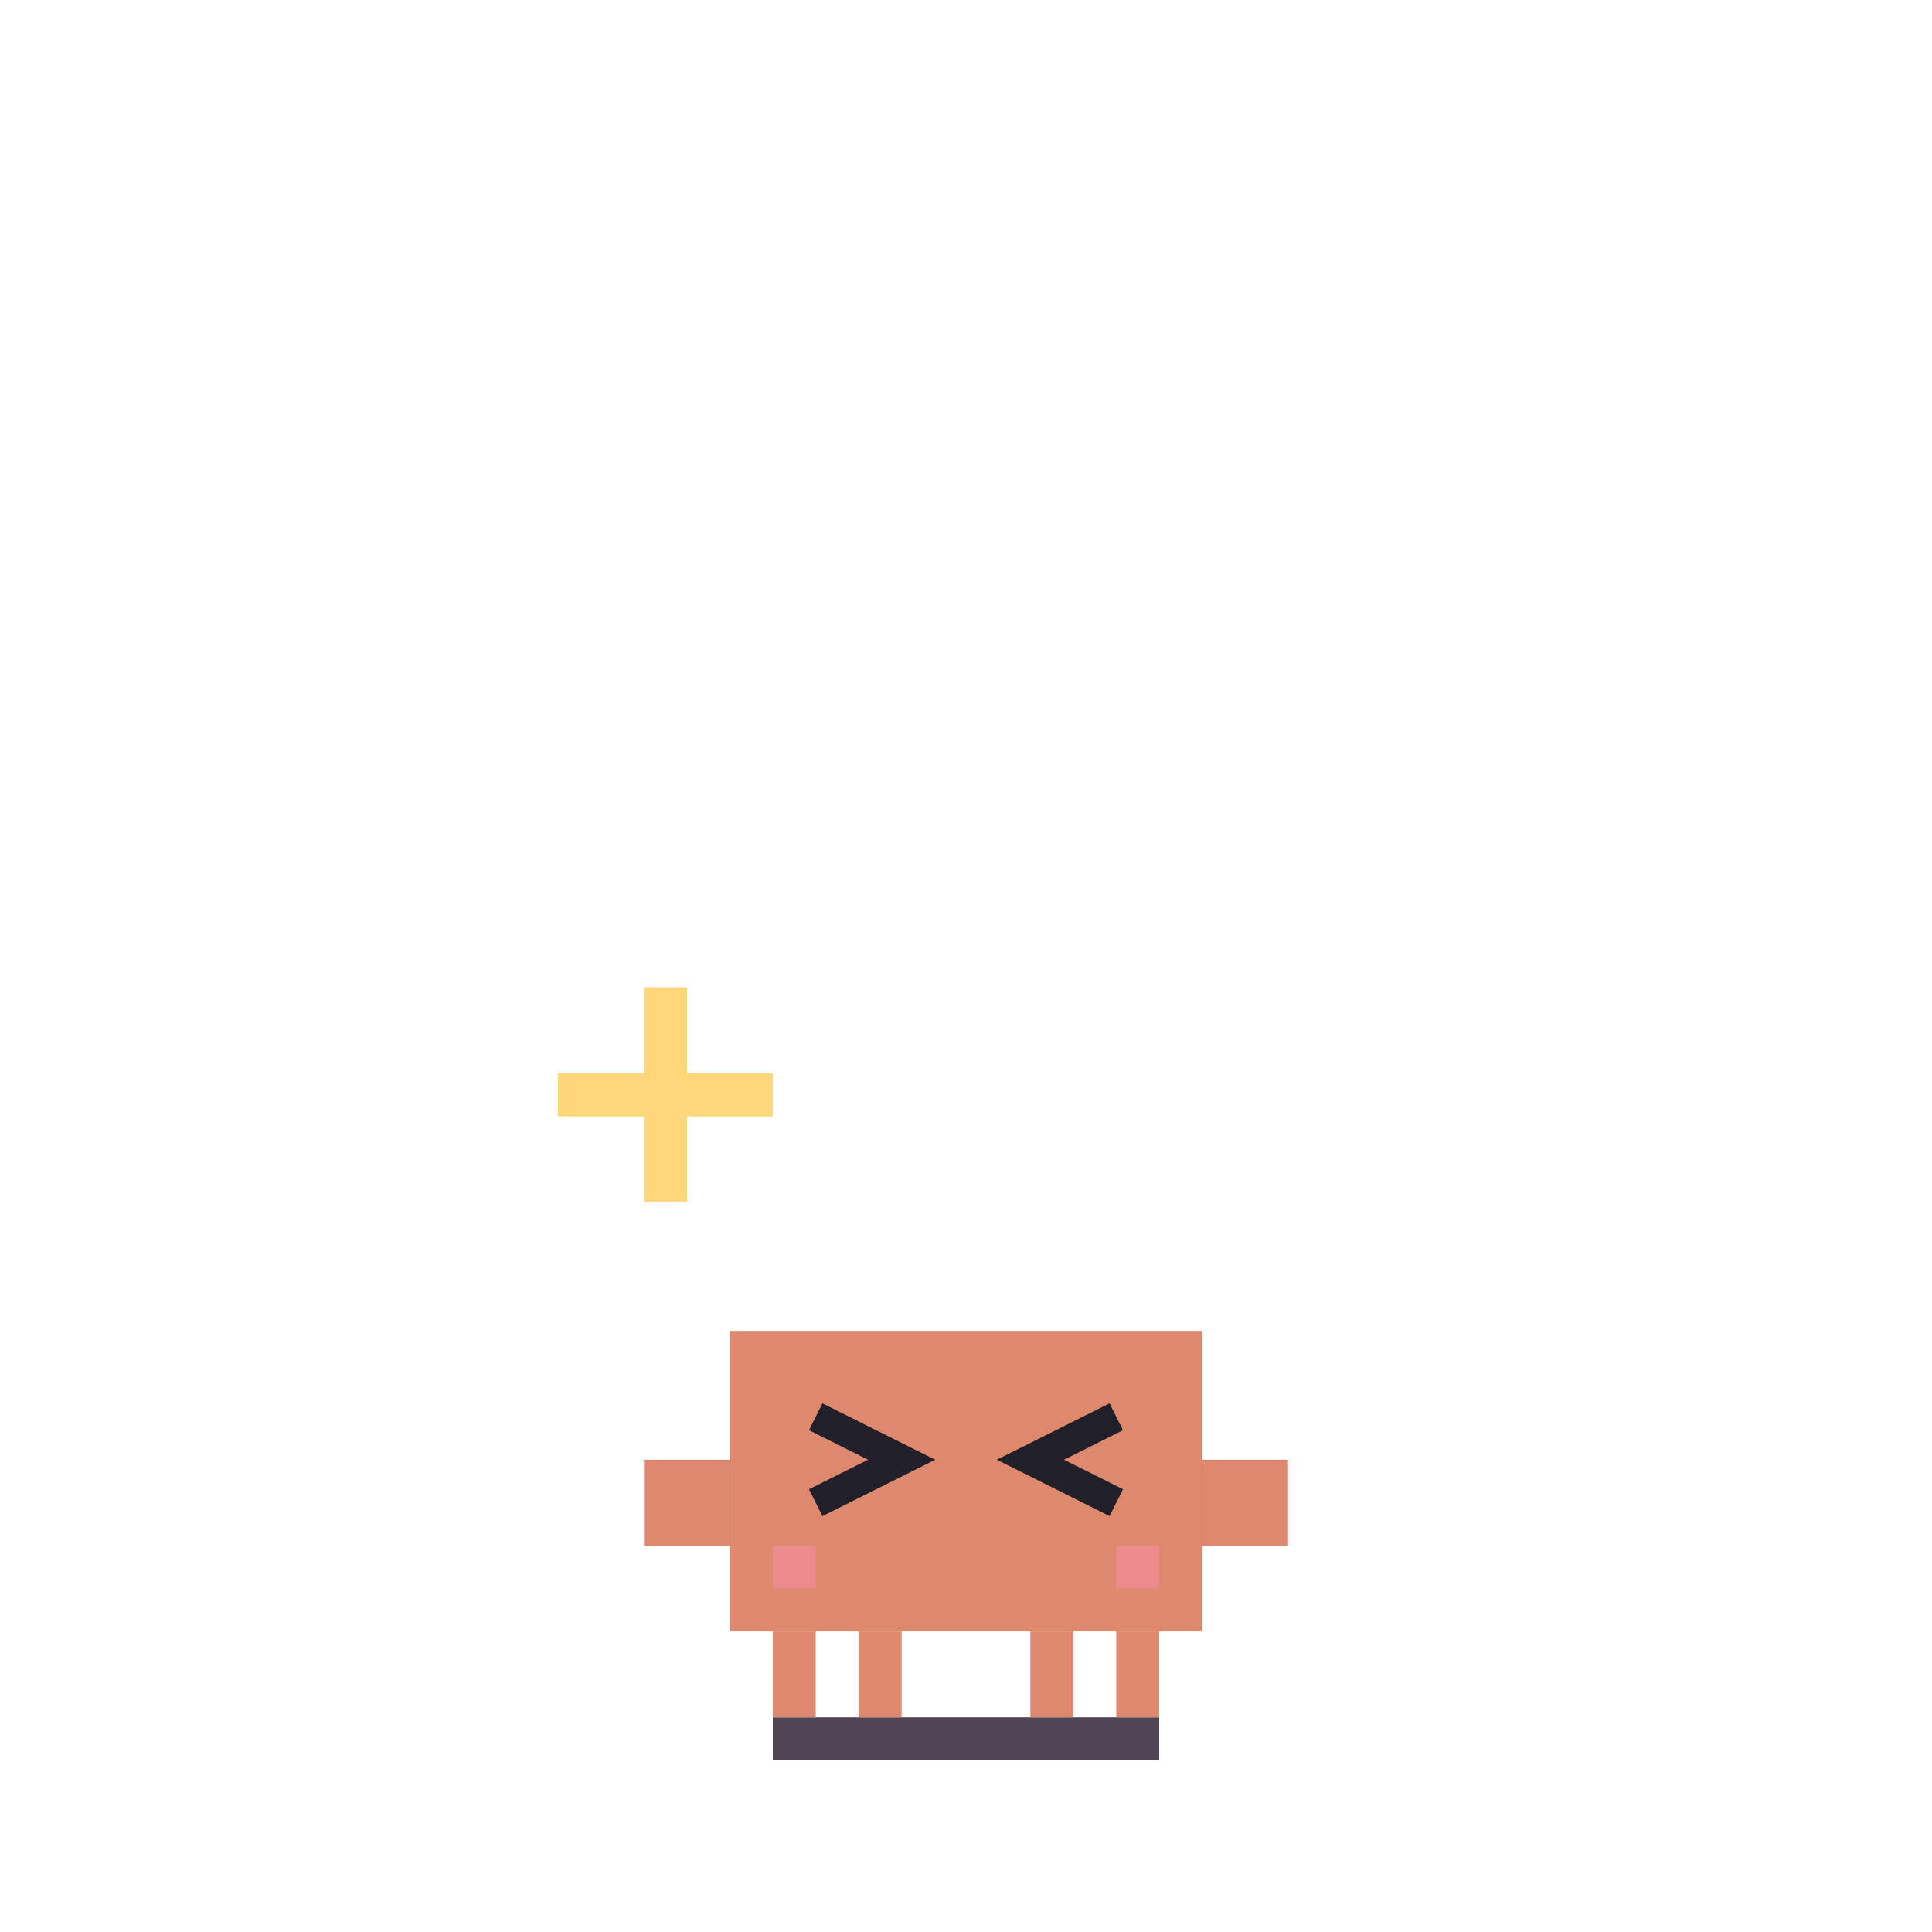
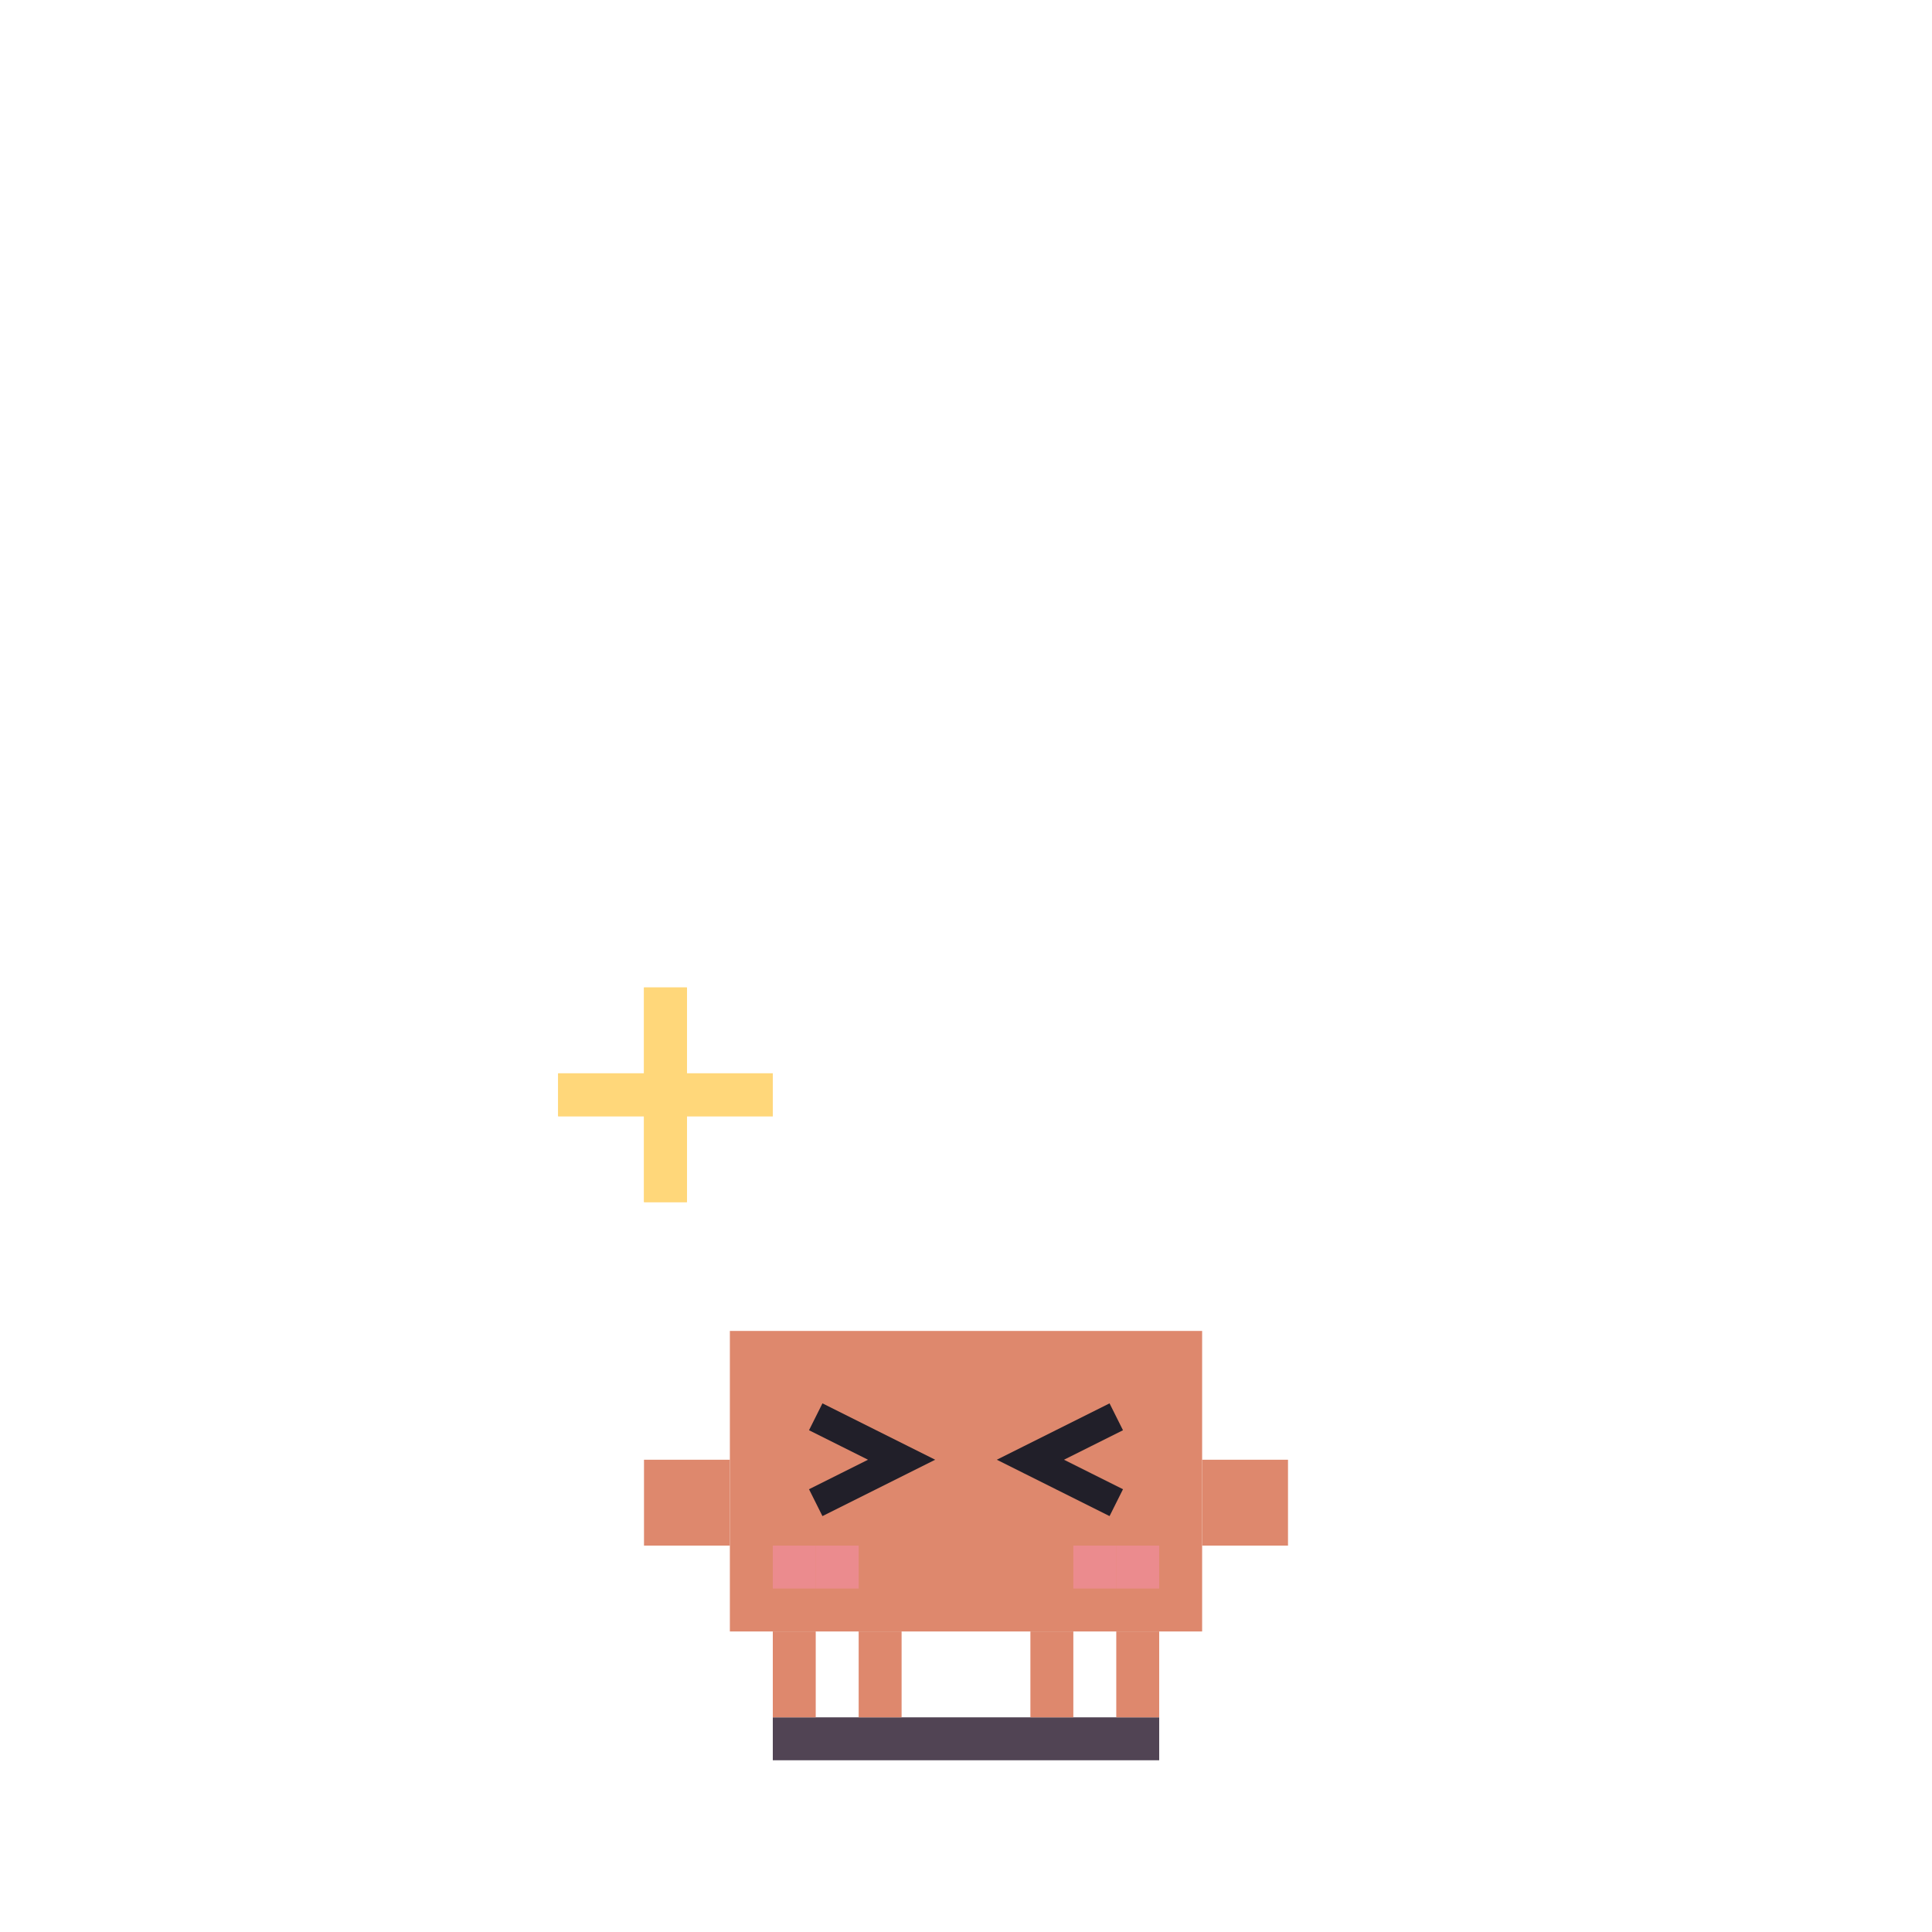
<svg xmlns="http://www.w3.org/2000/svg" viewBox="-15 -25 45 45" width="500" height="500">
  <style>.body{transform-box:view-box;transform-origin:7.5px 15px;transform:translate(0px,0px) rotate(0deg) scale(1,1);animation:body 4s infinite cubic-bezier(.45,0,.55,1)}@keyframes body{0%{transform:translate(0px,0px) rotate(0deg) scale(1,1)}12%{transform:translate(-1.5px,-1px) rotate(-5deg) scale(1,1)}24%{transform:translate(-1.5px,0px) rotate(0deg) scale(1.04,0.96)}36%{transform:translate(1.5px,-1px) rotate(5deg) scale(1,1)}48%{transform:translate(1.5px,0px) rotate(0deg) scale(1.04,0.96)}60%{transform:translate(-1.5px,-1px) rotate(-5deg) scale(1,1)}72%{transform:translate(-1.5px,0px) rotate(0deg) scale(1.04,0.96)}84%{transform:translate(0px,-2px) rotate(0deg) scale(0.96,1.05);animation-timing-function:cubic-bezier(.64,0,.78,0)}92%{transform:translate(0px,0px) rotate(0deg) scale(1.05,0.95);animation-timing-function:cubic-bezier(.22,1,.36,1)}100%{transform:translate(0px,0px) rotate(0deg) scale(1,1)}}.left{transform-box:fill-box;transform-origin:100% 50%;transform:translate(0px,0px) rotate(0deg) scale(1,1);animation:left 4s infinite cubic-bezier(.45,0,.55,1)}@keyframes left{0%{transform:translate(0px,0px) rotate(0deg) scale(1,1)}12%{transform:translate(0px,0px) rotate(90deg) scale(1,1)}36%{transform:translate(0px,0px) rotate(-10deg) scale(1,1)}60%{transform:translate(0px,0px) rotate(90deg) scale(1,1)}84%{transform:translate(0px,0px) rotate(120deg) scale(1,1)}96%{transform:translate(0px,0px) rotate(0deg) scale(1,1)}100%{transform:translate(0px,0px) rotate(0deg) scale(1,1)}}.right{transform-box:fill-box;transform-origin:0% 50%;transform:translate(0px,0px) rotate(0deg) scale(1,1);animation:right 4s infinite cubic-bezier(.45,0,.55,1)}@keyframes right{0%{transform:translate(0px,0px) rotate(0deg) scale(1,1)}12%{transform:translate(0px,0px) rotate(10deg) scale(1,1)}36%{transform:translate(0px,0px) rotate(-90deg) scale(1,1)}60%{transform:translate(0px,0px) rotate(10deg) scale(1,1)}84%{transform:translate(0px,0px) rotate(-120deg) scale(1,1)}96%{transform:translate(0px,0px) rotate(0deg) scale(1,1)}100%{transform:translate(0px,0px) rotate(0deg) scale(1,1)}}.feet{transform-box:fill-box;transform-origin:50% 100%;transform:translate(0,0) rotate(0deg) scale(1);animation:feet 4s infinite ease-in-out}@keyframes feet{0%,100%{transform:translate(0,0) rotate(0deg) scale(1)}}.prop{transform-box:fill-box;transform-origin:50% 50%;animation:prop 4s infinite cubic-bezier(.45,0,.55,1)}@keyframes prop{0%,100%{opacity:1}}.sparkL{transform-box:fill-box;transform-origin:50% 50%;transform:translate(0px,0px) rotate(0deg) scale(1,1);animation:sparkL 4s infinite cubic-bezier(.45,0,.55,1)}@keyframes sparkL{0%{transform:translate(-3px,4px) rotate(0deg) scale(0,0)}10%{transform:translate(-3px,4px) rotate(0deg) scale(0,0);animation-timing-function:cubic-bezier(.34,1.56,.64,1)}18%{transform:translate(-3px,4px) rotate(45deg) scale(1.1,1.1)}30%{transform:translate(-3px,4px) rotate(90deg) scale(0,0)}58%{transform:translate(-3px,2px) rotate(0deg) scale(0,0);animation-timing-function:cubic-bezier(.34,1.56,.64,1)}66%{transform:translate(-3px,2px) rotate(45deg) scale(1.1,1.1)}78%{transform:translate(-3px,2px) rotate(90deg) scale(0,0)}100%{transform:translate(-3px,2px) rotate(0deg) scale(0,0)}}.sparkR{transform-box:fill-box;transform-origin:50% 50%;transform:translate(0px,0px) rotate(0deg) scale(1,1);animation:sparkR 4s infinite cubic-bezier(.45,0,.55,1)}@keyframes sparkR{0%{transform:translate(18px,3px) rotate(0deg) scale(0,0)}34%{transform:translate(18px,3px) rotate(0deg) scale(0,0);animation-timing-function:cubic-bezier(.34,1.56,.64,1)}42%{transform:translate(18px,3px) rotate(45deg) scale(1.1,1.1)}54%{transform:translate(18px,3px) rotate(90deg) scale(0,0)}82%{transform:translate(18px,1px) rotate(0deg) scale(0,0);animation-timing-function:cubic-bezier(.34,1.56,.64,1)}90%{transform:translate(18px,1px) rotate(45deg) scale(1.1,1.1)}100%{transform:translate(18px,1px) rotate(90deg) scale(0,0)}}</style>
  <rect x="3" y="15" width="9" height="1" fill="#514454" />
  <g id="accessory-anchor" class="body">
    <g fill="#DE886D">
      <g class="feet">
        <rect x="3" y="13" width="1" height="2" />
        <rect x="5" y="13" width="1" height="2" />
        <rect x="9" y="13" width="1" height="2" />
        <rect x="11" y="13" width="1" height="2" />
      </g>
      <rect x="2" y="6" width="11" height="7" />
      <g class="left">
        <rect x="0" y="9" width="2" height="2" />
      </g>
      <g class="right">
        <rect x="13" y="9" width="2" height="2" />
      </g>
    </g>
    <path d="M4 8l2 1l-2 1M11 8l-2 1l2 1" fill="none" stroke="#211F29" stroke-width="0.7" />
    <g class="blush" opacity=".65">
+       <rect x="4" y="11" width="1" height="1" fill="#F28E9F" />
+       <rect x="10" y="11" width="1" height="1" fill="#F28E9F" />
+     </g>
+     <g class="blush" opacity=".65">
      <rect x="3" y="11" width="1" height="1" fill="#F28E9F" />
      <rect x="11" y="11" width="1" height="1" fill="#F28E9F" />
    </g>
  </g>
  <g class="sparkL">
    <path d="M0-2h1v2h2v1H1v2H0V1h-2V0h2Z" fill="#FFD77A" />
  </g>
  <g class="sparkR">
    <path d="M0-2h1v2h2v1H1v2H0V1h-2V0h2Z" fill="#FFD77A" />
  </g>
</svg>
